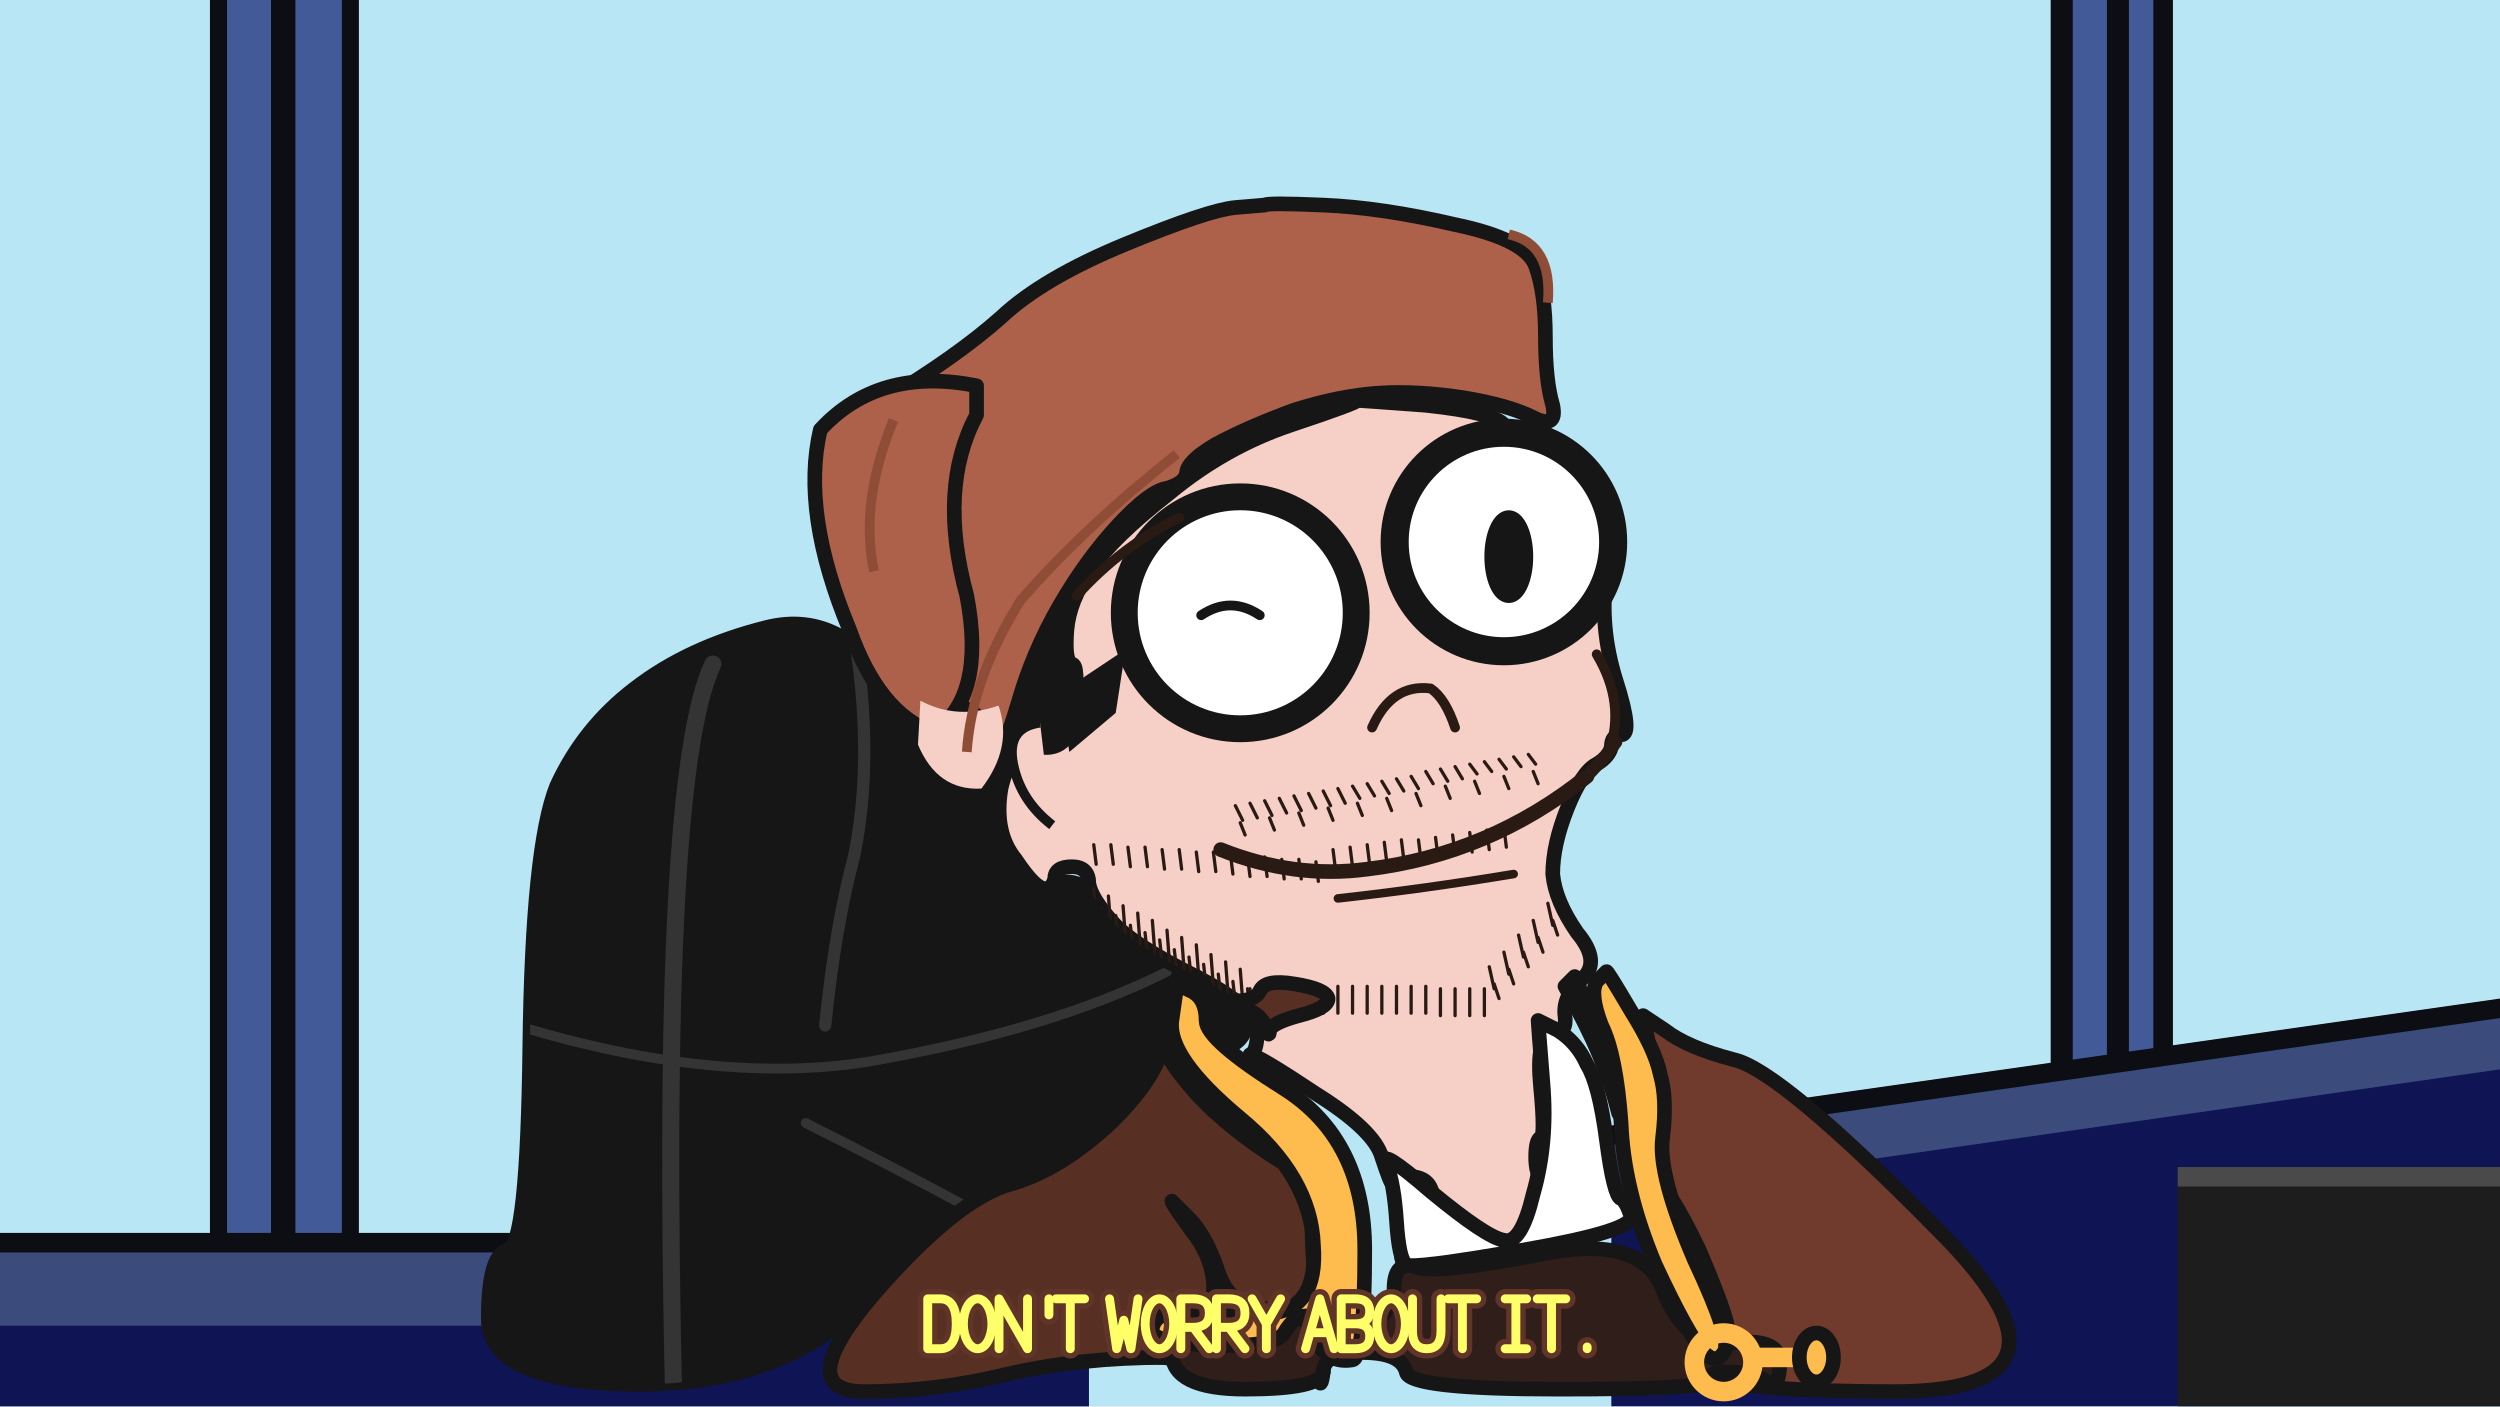
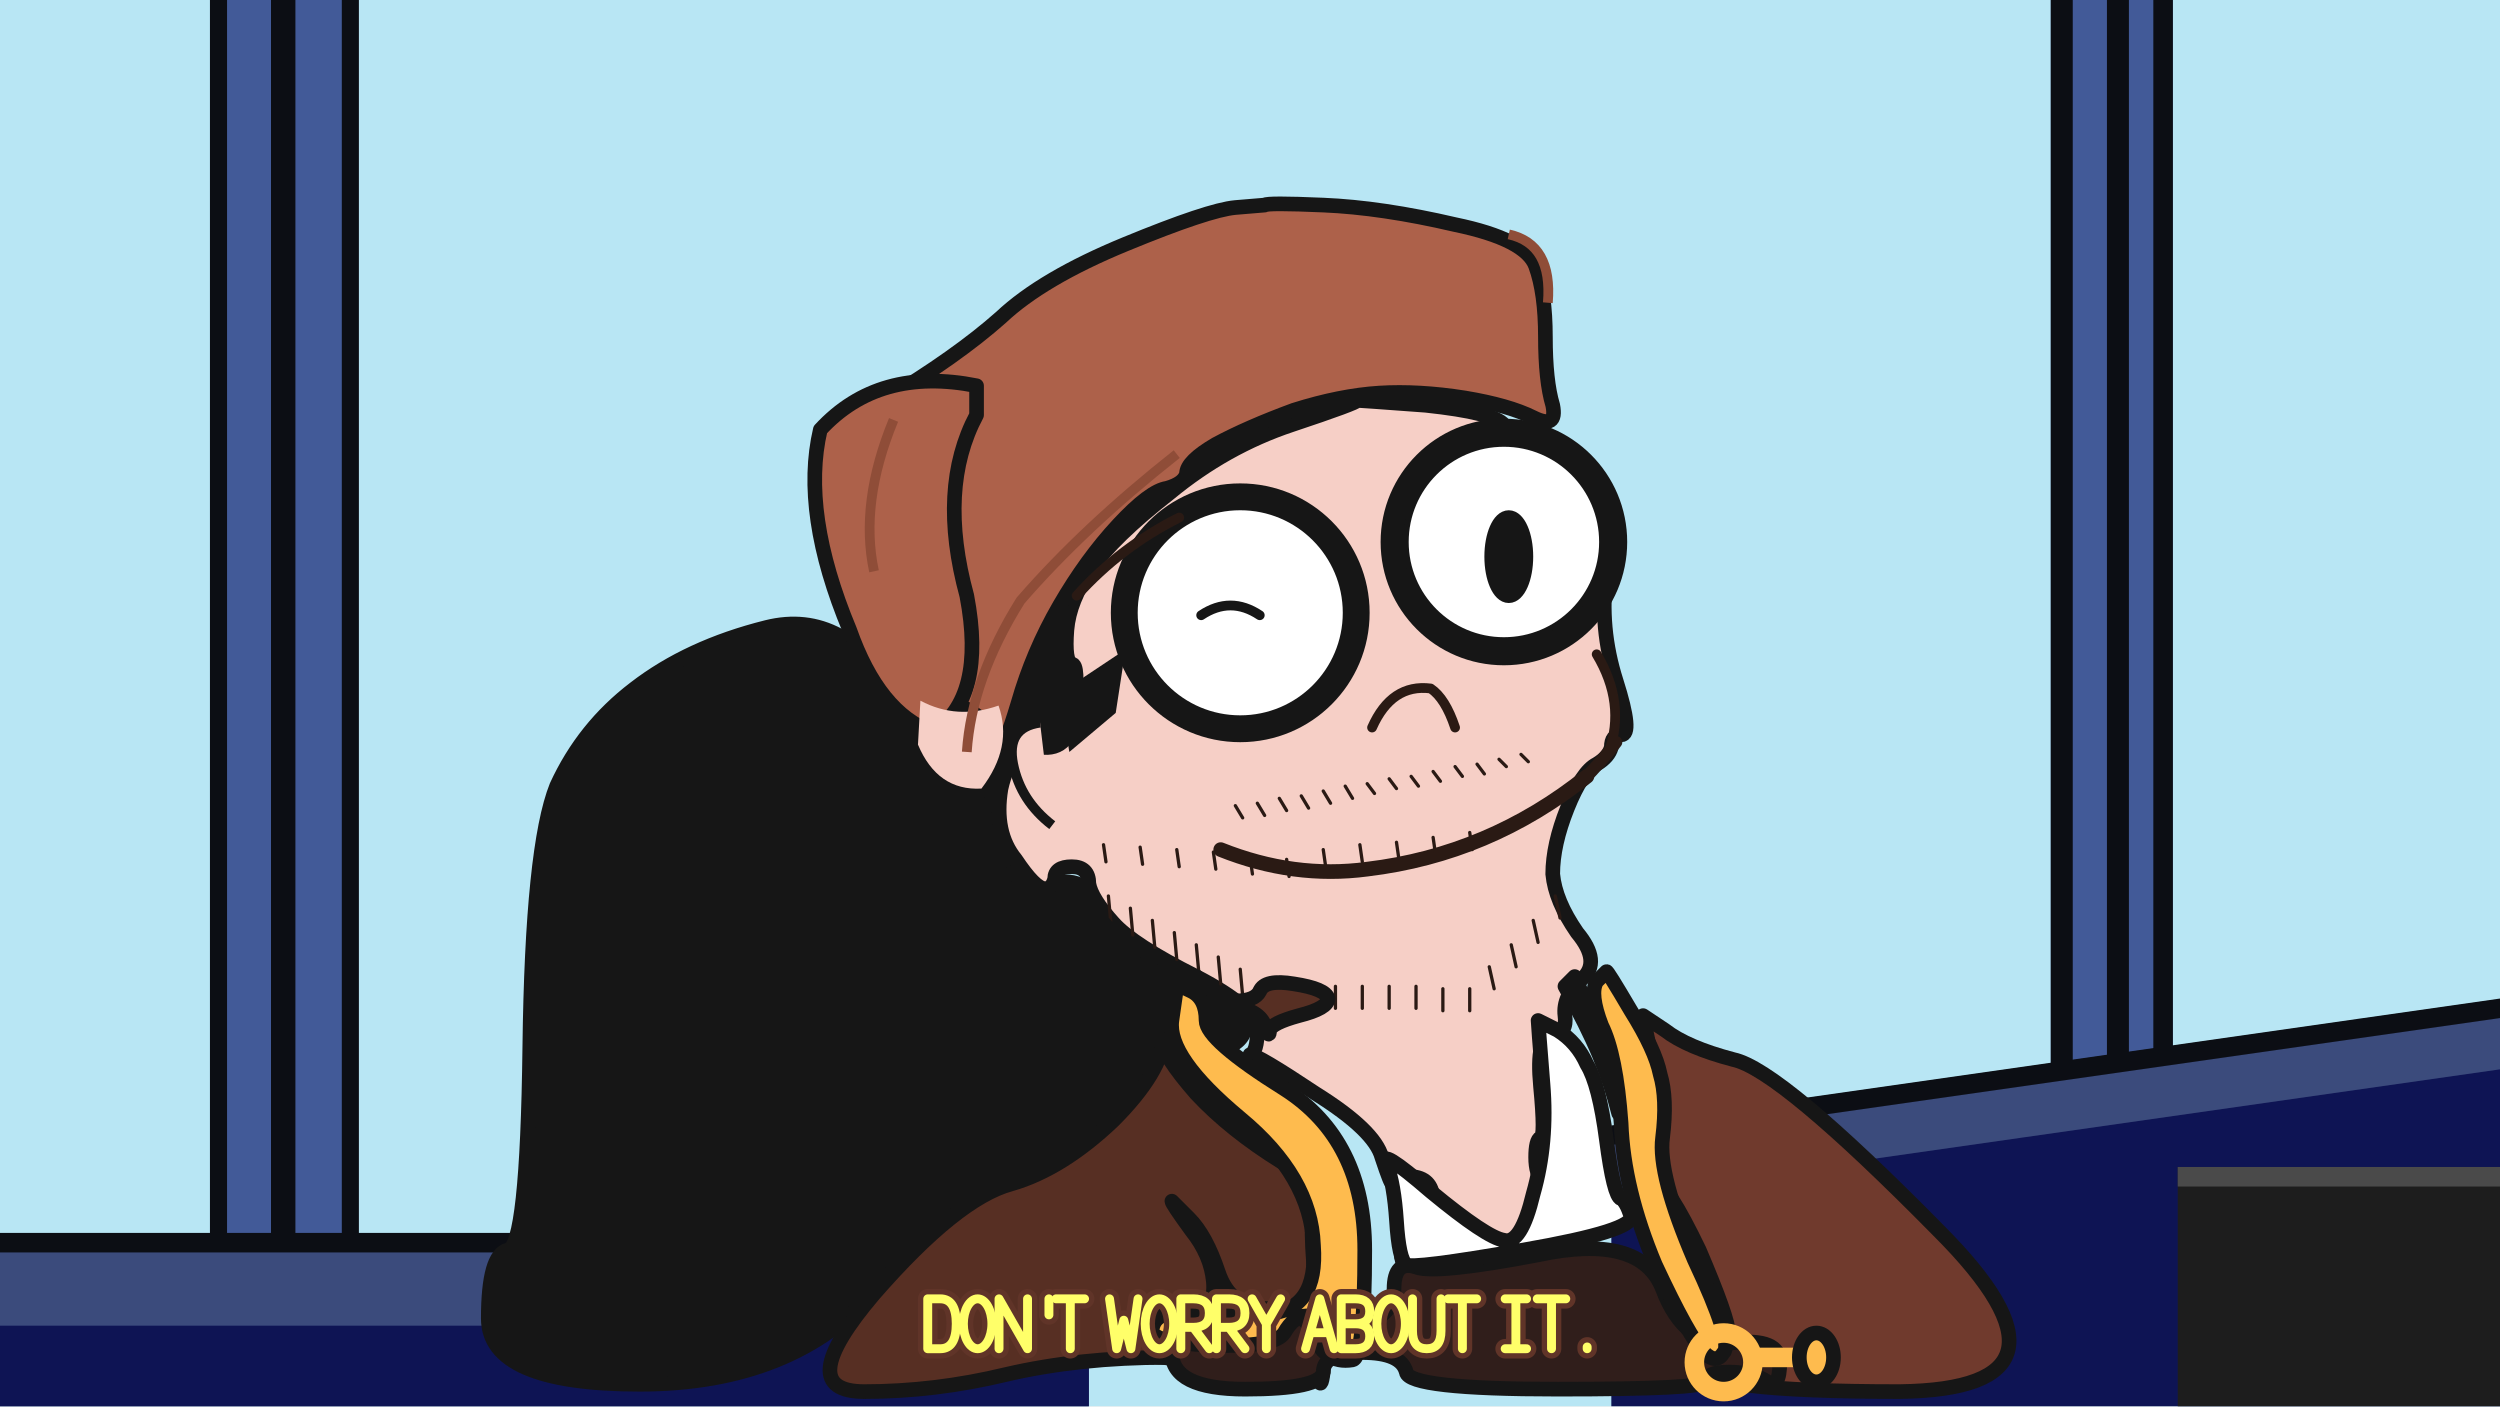
<svg xmlns="http://www.w3.org/2000/svg" viewBox="0 0 1024 576">
  <defs>
-     <path id="cs" d="M454 244Q455 244 463 261Q471 278 491 290Q511 302 478 291Q446 280 445 300Q444 319 430 316Q416 313 415 334Q414 356 417 360Q420 365 432 362Q444 358 454 374Q463 389 487 401Q511 413 510 420Q510 427 500 430Q489 432 489 440Q489 448 479 446Q469 444 459 453Q449 462 449 470Q449 478 465 485Q481 492 489 502Q497 513 504 533Q511 553 506 560Q500 567 496 561Q491 555 436 554Q381 554 382 547Q384 540 441 539Q498 538 492 518Q487 499 465 488Q443 478 418 484Q393 489 359 528Q325 567 262 567Q200 567 200 540Q200 514 208 512Q216 511 217 429Q218 347 228 322Q239 298 260 282Q282 265 314 257Q346 249 368 286Q389 324 398 325Q407 326 420 289Q432 252 434 249Q436 246 436 253Q437 260 445 260Q453 260 454 252Q454 245 454 244Z" />
-     <clipPath id="ccl">
-       <use href="#cs" />
-     </clipPath>
    <path id="fp" d="M556 164Q557 164 584 166Q612 169 616 174Q619 178 631 182Q643 186 652 200Q660 213 658 235Q655 257 662 279Q669 301 664 301Q660 301 660 306Q659 310 654 313Q648 316 642 331Q636 346 636 358Q637 369 646 382Q656 394 648 401Q640 408 641 416Q642 423 636 424Q629 424 631 445Q633 466 631 466Q629 467 629 474Q629 481 632 484Q634 487 632 498Q631 510 637 510Q643 511 623 514Q603 518 602 512Q602 507 597 504Q592 501 584 501Q577 501 576 511Q574 521 574 512Q574 503 580 502Q587 500 587 492Q587 483 579 482Q571 482 570 484Q570 486 566 474Q563 463 539 448Q515 432 512 432Q508 432 512 432Q515 431 515 422Q515 413 490 400Q464 387 456 378Q447 368 446 362Q446 355 439 355Q432 355 432 360Q431 364 428 364Q424 364 416 352Q407 341 410 323Q414 305 426 306Q439 308 440 290Q442 272 439 272Q436 271 437 258Q438 246 447 233Q456 220 479 202Q502 183 529 174Q556 165 556 164Z" />
    <clipPath id="fc">
      <use href="#fp" />
    </clipPath>
    <path id="A" d="M0 28 8 0 16 28M3 19h10" />
    <path id="B" d="M0 28V0h8q8 0 8 7t-8 7H0m8 0q8 0 8 7t-8 7H0" />
    <path id="D" d="M0 0h7q9 0 9 14t-9 14H0z" />
    <path id="I" d="M2 0h12M8 0v28M2 28h12" />
    <path id="N" d="M0 28V0l16 28V0" />
    <path id="O" d="M8 0a8 14 0 0 0 0 28a8 14 0 0 0 0-28z" />
    <path id="R" d="M0 28V0h7q9 0 9 8t-9 8H0m7 0 9 12" />
    <path id="T" d="M0 0h16M8 0v28" />
    <path id="U" d="M0 0v18q0 10 8 10t8-10V0" />
    <path id="W" d="M0 0 4 28 8 12 12 28 16 0" />
    <path id="Y" d="M0 0 8 14 16 0M8 14v14" />
    <path id="k" d="M8 0v9" />
    <path id="p" d="M8 27v1" />
    <g id="cp" transform="translate(380 532)scale(0.73)">
      <use href="#D" x="0" />
      <use href="#O" x="20" />
      <use href="#N" x="40" />
      <use href="#k" x="60" />
      <use href="#T" x="72" />
      <use href="#W" x="102" />
      <use href="#O" x="122" />
      <use href="#R" x="142" />
      <use href="#R" x="162" />
      <use href="#Y" x="182" />
      <use href="#A" x="212" />
      <use href="#B" x="232" />
      <use href="#O" x="252" />
      <use href="#U" x="272" />
      <use href="#T" x="292" />
      <use href="#I" x="322" />
      <use href="#T" x="342" />
      <use href="#p" x="362" />
    </g>
  </defs>
  <path d="M0 0h1024v576H0z" fill="#b8e6f4" />
  <path d="M86 0h60v520H86z" fill="#425a98" />
  <path d="M86 0h7v520h-7zm25 0h10v520h-10zm29 0h7v520h-7z" fill="#0c0e14" />
  <path d="M840 0h50v448h-50z" fill="#425a98" />
  <path d="M840 0h9v448h-9zm23 0h9v448h-9zm19 0h8v448h-8z" fill="#0c0e14" />
  <path d="M0 508h446v68H0z" fill="#3b4b7c" />
  <path d="M0 543h446v33H0z" fill="#0e1454" />
  <path d="M0 505h446v8H0z" fill="#0c0e14" />
  <path d="M660 466 1024 414v162H660z" fill="#0e1454" />
  <path d="M660 466 1024 414v24L660 490z" fill="#3b4b7c" />
  <path d="M660 461 1024 409v8L660 469z" fill="#0c0e14" />
  <path d="M892 478h132v98H892z" fill="#1d1d1d" />
  <path d="M892 478h132v8H892z" fill="#4a4a4a" />
  <g stroke="#161616" stroke-width="6" stroke-linejoin="round">
-     <use href="#cs" fill="#161616" />
-     <g clip-path="url(#ccl)" fill="none" stroke="#343434" stroke-linecap="round">
-       <path d="M292 272q-22 46-16 304" stroke-width="7" />
-       <path d="M345 235Q360 300 350 350Q342 380 338 420" stroke-width="5" />
-       <path d="M205 418Q290 445 355 435Q430 422 478 398" stroke-width="4" />
-       <path d="M330 460Q400 495 478 540" stroke-width="4" />
-     </g>
+     <path d="M454 244Q455 244 463 261Q471 278 491 290Q511 302 478 291Q446 280 445 300Q444 319 430 316Q416 313 415 334Q414 356 417 360Q420 365 432 362Q444 358 454 374Q463 389 487 401Q511 413 510 420Q510 427 500 430Q489 432 489 440Q489 448 479 446Q469 444 459 453Q449 462 449 470Q449 478 465 485Q481 492 489 502Q497 513 504 533Q511 553 506 560Q500 567 496 561Q491 555 436 554Q381 554 382 547Q384 540 441 539Q498 538 492 518Q487 499 465 488Q443 478 418 484Q393 489 359 528Q325 567 262 567Q200 567 200 540Q200 514 208 512Q216 511 217 429Q218 347 228 322Q239 298 260 282Q282 265 314 257Q346 249 368 286Q389 324 398 325Q407 326 420 289Q432 252 434 249Q436 246 436 253Q437 260 445 260Q453 260 454 252Q454 245 454 244Z" fill="#161616" />
    <use href="#fp" fill="#f6cfc6" />
    <path d="M518 84Q519 83 542 84Q566 85 596 92Q625 98 629 109Q633 120 633 138Q633 156 636 166Q638 176 628 171Q618 166 600 163Q581 160 565 161Q549 162 530 168Q511 175 498 182Q486 189 486 194Q485 198 478 200Q471 201 458 215Q445 229 434 248Q423 267 417 288Q411 308 410 304Q408 299 400 293Q392 287 384 288Q376 289 376 294Q375 299 364 284Q352 268 350 250Q347 231 341 219Q335 207 334 194Q333 181 362 164Q392 146 410 130Q427 114 461 100Q495 86 506 85Q518 84 518 84Z" fill="#ad614a" />
    <path d="M400 158Q360 150 336 176Q328 210 348 258Q360 292 382 300Q404 286 396 244Q384 200 400 170Z" fill="#ad614a" />
    <path d="M377 287Q392 295 409 289Q415 306 402 323Q384 324 376 305Z" fill="#f6cfc6" stroke="none" />
    <path d="M482 186q-38 30-64 60-20 32-22 62" fill="none" stroke="#8f4d38" stroke-width="4" />
    <path d="M366 172q-14 34-8 62" fill="none" stroke="#8f4d38" stroke-width="4" />
    <path d="M618 96q18 4 16 28" fill="none" stroke="#8f4d38" stroke-width="4" />
    <circle cx="508" cy="251" r="45" fill="#fff" />
    <circle cx="616" cy="222" r="42" fill="#fff" />
    <ellipse cx="618" cy="228" rx="7" ry="16" fill="#161616" />
    <path d="M492 252q12-8 24 0" fill="none" stroke="#161616" stroke-width="4" stroke-linecap="round" />
    <path d="M461 266 434 284l4 24 19-16z" fill="#161616" stroke="none" />
    <path d="M426 296q-14 2-11 17t16 25" fill="#f6cfc6" stroke-width="4" />
    <g fill="none" stroke="#161616">
      <circle cx="508" cy="251" r="49" stroke-width="8" />
      <circle cx="616" cy="222" r="46" stroke-width="9" />
    </g>
    <g fill="none" stroke="#2a1a14" stroke-linecap="round">
      <path d="M562 298q8-18 24-16 6 4 10 16" stroke-width="4" />
      <path d="M500 348q30 12 60 8 50-6 90-38" stroke-width="6" />
      <path d="M648 320q8-8 14-16" stroke-width="5" />
-       <path d="M548 368q36-4 72-10" stroke-width="3.5" />
      <path d="M654 268q12 20 5 40" stroke-width="4" />
      <path d="M441 244q18-20 42-32" stroke-width="4" />
    </g>
    <g clip-path="url(#fc)" fill="none" stroke="#2a1a14" stroke-width="1.35" stroke-linecap="round">
-       <path d="M506 330l3 6M508 337l2 5M512 329l3 6M518 328l3 6M520 335l2 5M524 327l3 6M530 326l3 6M532 333l2 5M536 325l3 6M542 324l3 6M544 331l2 5M548 323l3 6M554 322l3 5M556 329l2 5M560 321l3 5M566 320l3 5M568 327l2 5M572 319l3 5M578 318l3 5M580 325l2 5M584 316l3 5M590 315l3 5M592 322l2 5M596 314l3 5M602 313l3 4M604 320l2 5M608 312l3 4M614 311l3 4M616 318l2 5M620 310l3 4M626 309l3 4M628 316l2 5M436 358l1 13M439 366l1 9M442 361l1 13M445 369l1 9M448 364l1 13M451 372l1 9M454 367l1 13M457 375l1 9M460 371l1 13M463 379l1 9M466 374l1 13M469 382l1 9M472 377l1 13M475 385l1 9M478 381l1 13M481 389l1 9M484 384l1 13M487 392l1 9M490 387l1 13M493 395l1 9M496 391l1 13M499 399l1 9M502 394l1 13M505 402l1 9M508 397l1 13M511 405l1 9M448 346l1 8M455 346l1 8M462 347l1 8M469 347l1 8M476 348l1 8M483 348l1 8M490 349l1 8M497 349l1 8M504 350l1 8M511 351l1 8M518 351l1 8M525 352l1 8M532 352l1 8M539 353l1 8M546 348l1 8M553 347l1 8M560 346l1 8M567 345l1 8M574 344l1 8M581 344l1 8M588 343l1 8M595 342l1 8M602 341l1 8M609 340l1 8M616 339l1 8M512 405l0 11M518 405l0 11M524 405l0 11M530 405l0 11M536 404l0 11M542 404l0 11M548 404l0 11M554 404l0 11M560 404l0 11M566 404l0 11M572 404l0 11M578 404l0 11M584 404l0 11M590 405l0 11M596 405l0 11M602 405l0 11M608 405l0 11M610 396l2 9M612 403l2 6M616 390l2 9M618 397l2 6M622 383l2 9M624 390l2 6M628 377l2 9M630 384l2 6M634 370l2 9M636 377l2 6M640 363l2 9M642 370l2 6M646 357l2 9M648 364l2 6M652 350l2 9M654 357l2 6" />
+       <path d="M506 330l3 5M515 329l3 5M524 327l3 5M533 326l3 5M542 324l3 5M551 322l3 5M560 321l3 4M569 319l3 4M578 318l3 4M587 316l3 4M596 314l3 4M605 313l3 4M614 311l3 3M623 309l3 3M436 358l1 11M445 362l1 11M454 367l1 11M463 372l1 11M472 377l1 11M481 382l1 11M490 387l1 11M499 392l1 11M508 397l1 11M452 346l1 7M467 347l1 7M482 348l1 7M497 349l1 7M512 351l1 7M527 352l1 7M542 348l1 7M557 346l1 7M572 345l1 7M587 343l1 7M602 341l1 7M514 405l0 9M525 405l0 9M536 404l0 9M547 404l0 9M558 404l0 9M569 404l0 9M580 404l0 9M591 405l0 9M602 405l0 9M610 396l2 9M619 387l2 9M628 377l2 9M637 367l2 9M646 357l2 9M655 347l2 9" />
    </g>
    <path d="M673 416Q673 416 682 422Q691 429 710 434Q729 438 794 504Q859 569 778 570Q697 570 694 560Q691 551 699 551Q707 551 708 546Q708 540 696 512Q683 485 678 484Q673 484 678 474Q684 464 678 440Q673 417 673 416Z" fill="#703a2d" />
    <path d="M641 404Q650 420 655 432Q660 444 663 456L667 452Q662 438 657 426Q650 412 645 400Z" fill="#703a2d" />
    <path d="M490 400Q490 400 494 405Q499 410 506 410Q514 410 516 406Q518 401 530 403Q543 405 544 409Q544 413 532 416Q521 419 520 422Q520 426 518 420Q516 414 505 412Q494 410 492 416Q491 422 484 421Q476 420 476 426Q476 432 490 448Q504 463 525 476Q546 490 541 490Q536 491 538 517Q539 543 542 544Q546 544 546 549Q547 554 554 554Q560 554 551 554Q542 554 542 562Q541 570 540 564Q538 559 526 558Q513 556 478 556Q442 556 412 563Q383 570 354 570Q324 570 358 530Q392 491 414 485Q435 479 456 459Q476 439 477 424Q478 409 484 405Q490 401 490 400Z" fill="#572f23" />
    <path d="M480 492Q480 492 487 499Q494 506 499 521Q504 536 519 536Q534 536 534 540Q535 545 553 543Q571 541 571 528Q571 516 580 519Q588 522 630 514Q672 505 681 528Q690 552 710 550Q729 548 729 558Q729 569 724 566Q718 562 708 562Q699 562 698 566Q698 569 638 569Q577 569 576 562Q574 554 558 554Q542 554 542 562Q541 569 510 569Q480 569 480 554Q480 539 489 538Q498 536 497 525Q496 514 488 504Q480 493 480 492Z" fill="#301e1b" />
    <path d="M630 418Q630 418 638 422Q646 427 650 436Q655 444 658 467Q661 490 664 491Q666 492 668 498Q670 504 624 512Q578 520 576 518Q573 516 572 500Q571 485 568 477Q564 469 586 488Q609 507 616 508Q623 510 628 489Q634 468 632 444Q630 419 630 418Z" fill="#ffffff" />
    <path d="M482 404Q482 403 488 406Q494 409 494 418Q494 426 526 446Q559 467 559 512Q559 556 554 557Q548 558 544 555Q539 552 540 546Q540 539 535 539Q530 539 526 546Q522 552 496 551Q470 550 472 544Q473 539 479 538Q485 537 486 540Q486 543 490 543Q495 543 496 540Q498 538 519 538Q540 537 538 510Q537 482 508 458Q478 433 480 418Q482 404 482 404Z" fill="#febb4e" />
    <path d="M658 398Q658 397 668 414Q678 430 680 440Q683 450 681 466Q679 481 694 516Q710 550 706 554Q703 559 698 554Q692 548 678 518Q665 487 664 460Q662 432 656 420Q651 407 654 402Q658 398 658 398Z" fill="#febb4e" />
    <g fill="none" stroke="#febb4e" stroke-width="8">
      <circle cx="706" cy="558" r="12" />
      <path d="M718 556h20" />
    </g>
    <ellipse cx="744" cy="556" rx="7" ry="10" fill="#febb4e" />
  </g>
  <g fill="none" stroke-linecap="round" stroke-linejoin="round">
    <use href="#cp" stroke="#603428" stroke-width="11" />
    <use href="#cp" stroke="#ffff69" stroke-width="5" />
  </g>
</svg>
